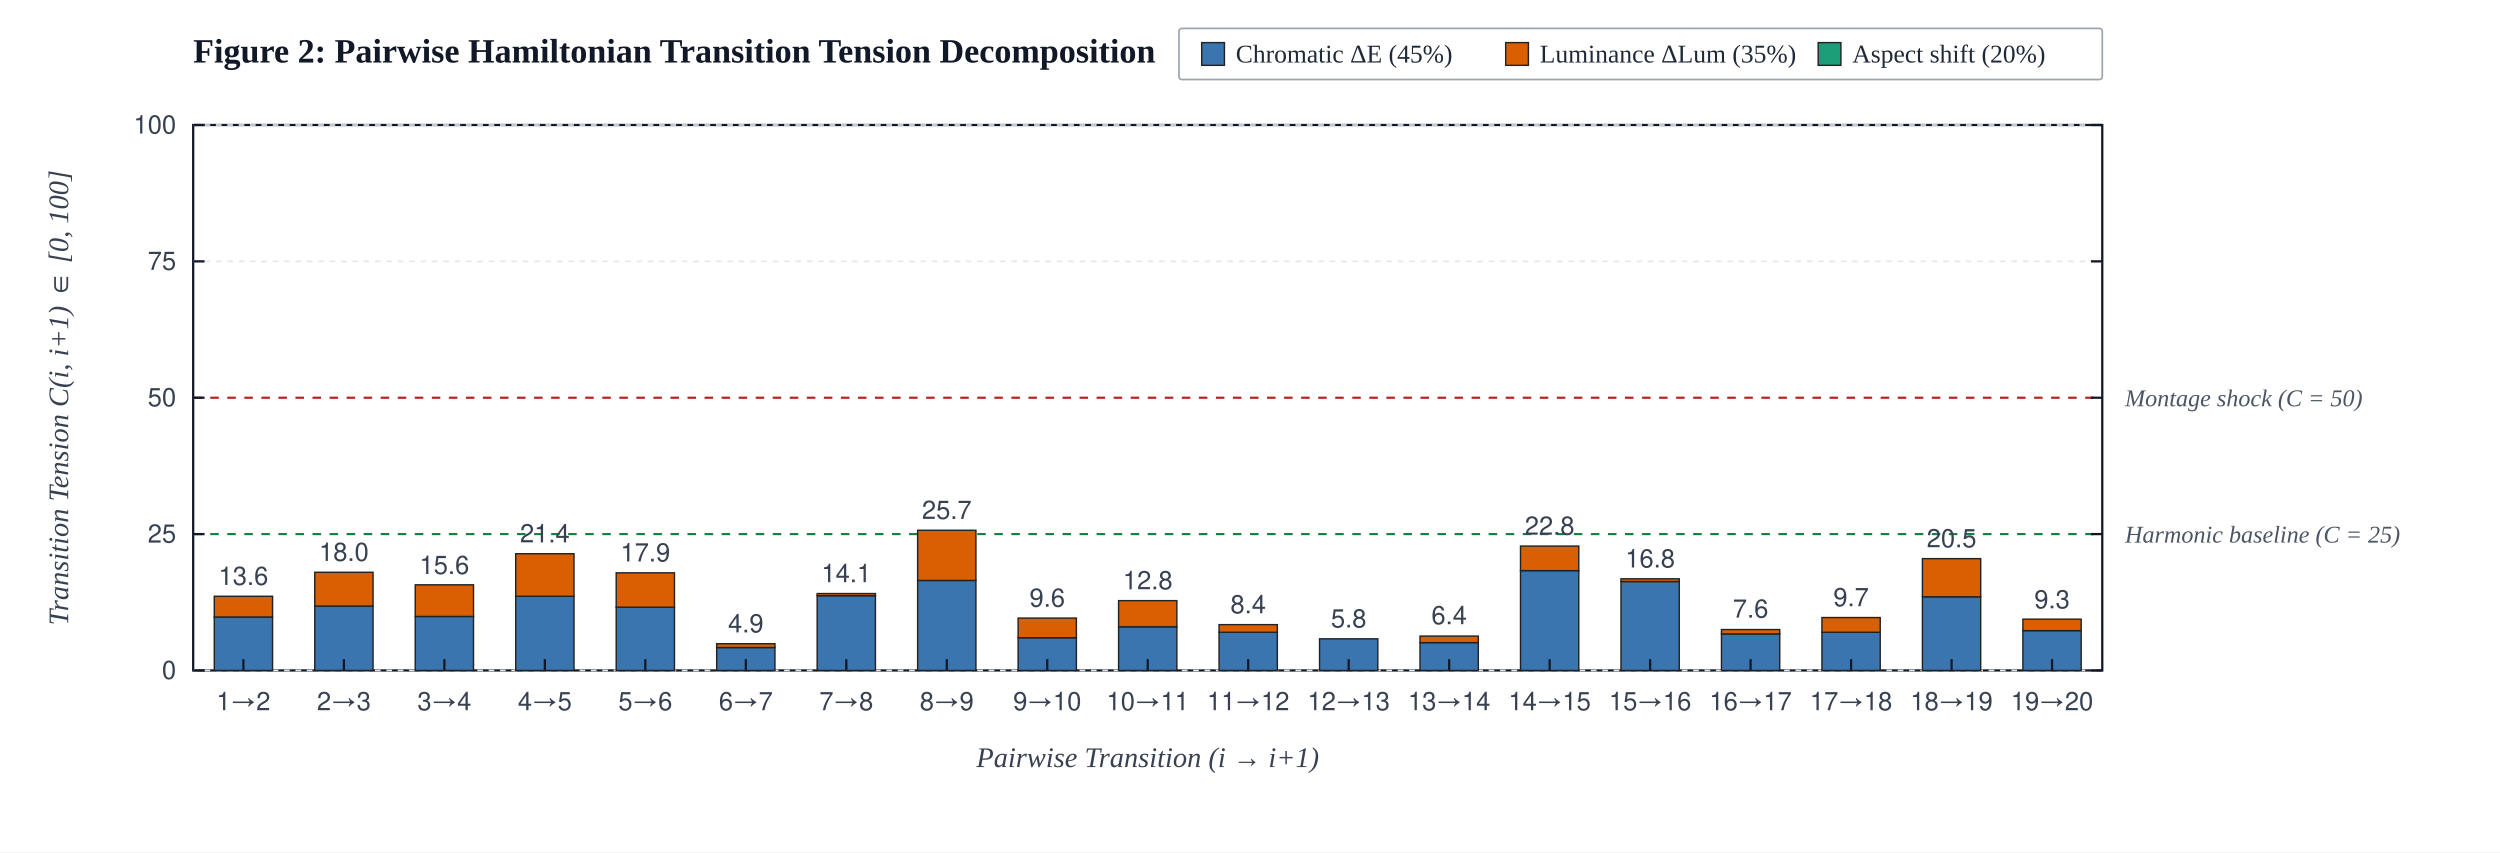
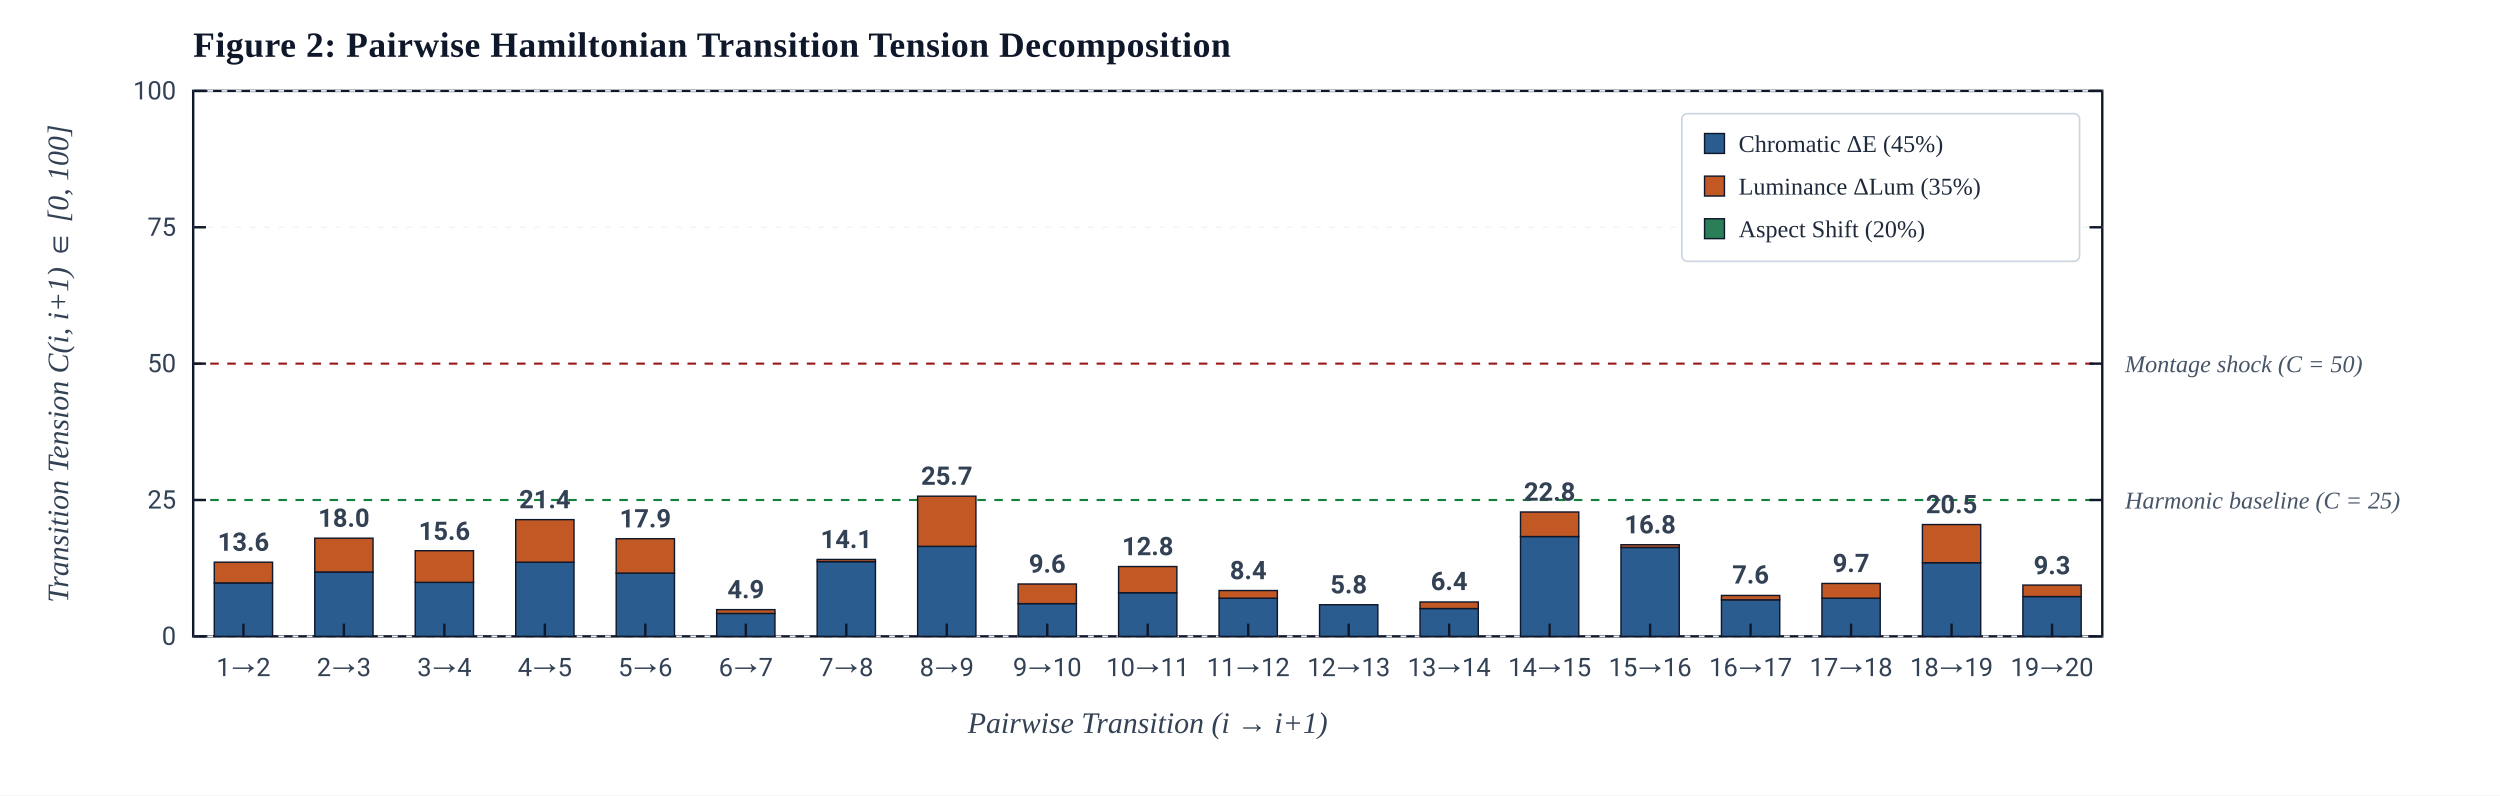
- <svg xmlns="http://www.w3.org/2000/svg" viewBox="0 0 880 300" width="100%" height="100%">
+ <svg xmlns="http://www.w3.org/2000/svg" viewBox="0 0 880 280" width="100%" height="100%">
  <style>
    .paper-bg { fill: #ffffff; }
-     .spine-box { fill: #ffffff; stroke: #111827; stroke-width: 0.8; }
-     .academic-grid { stroke: #e5e7eb; stroke-width: 0.6; stroke-dasharray: 2 2; }
-     .tick-line { stroke: #111827; stroke-width: 0.8; }
-     .fig-heading { fill: #111827; font-family: "Times New Roman", Times, "Nimbus Roman", "DejaVu Serif", serif; font-size: 12px; font-weight: bold; }
-     .axis-title { fill: #374151; font-family: "Times New Roman", Times, "Nimbus Roman", "DejaVu Serif", serif; font-size: 10px; font-style: italic; }
-     .tick-label { fill: #374151; font-family: -apple-system, BlinkMacSystemFont, "Segoe UI", Helvetica, Arial, sans-serif; font-size: 9px; }
-     .threshold-label { fill: #4b5563; font-family: "Times New Roman", Times, "Nimbus Roman", "DejaVu Serif", serif; font-size: 8.5px; font-style: italic; }
-     .legend-text { fill: #1f2937; font-family: "Times New Roman", Times, "Nimbus Roman", "DejaVu Serif", serif; font-size: 9px; }
+     .spine-box { fill: #ffffff; stroke: #0f172a; stroke-width: 0.85; }
+     .academic-grid { stroke: #f1f5f9; stroke-width: 0.6; stroke-dasharray: 2 3; }
+     .tick-line { stroke: #0f172a; stroke-width: 0.85; }
+     .fig-heading { fill: #0f172a; font-family: "Times New Roman", Times, "Nimbus Roman No9 L", "Liberation Serif", serif; font-size: 12.5px; font-weight: bold; letter-spacing: 0.2px; }
+     .axis-title { fill: #334155; font-family: "Times New Roman", Times, "Nimbus Roman No9 L", "Liberation Serif", serif; font-size: 10.5px; font-style: italic; }
+     .tick-label { fill: #334155; font-family: -apple-system, BlinkMacSystemFont, "Segoe UI", Roboto, Helvetica, Arial, sans-serif; font-size: 9px; font-variant-numeric: tabular-nums; }
+     .threshold-label { fill: #475569; font-family: "Times New Roman", Times, "Nimbus Roman No9 L", "Liberation Serif", serif; font-size: 8.5px; font-style: italic; }
+     .legend-text { fill: #1e293b; font-family: "Times New Roman", Times, "Nimbus Roman No9 L", "Liberation Serif", serif; font-size: 8.5px; }
  </style>
-   <rect width="880" height="300" class="paper-bg" />
-   <text x="68" y="22" class="fig-heading">Figure 2: Pairwise Hamiltonian Transition Tension Decomposition</text>
-   <g transform="translate(415, 10)">
-     <rect x="0" y="0" width="325" height="18" fill="#ffffff" stroke="#9ca3af" stroke-width="0.6" rx="1" />
-     <rect x="8" y="5" width="8" height="8" fill="#3b75af" stroke="#222222" stroke-width="0.5" />
-     <text x="20" y="12" class="legend-text">Chromatic ΔE (45%)</text>
-     <rect x="115" y="5" width="8" height="8" fill="#d95f02" stroke="#222222" stroke-width="0.5" />
-     <text x="127" y="12" class="legend-text">Luminance ΔLum (35%)</text>
-     <rect x="225" y="5" width="8" height="8" fill="#1b9e77" stroke="#222222" stroke-width="0.5" />
-     <text x="237" y="12" class="legend-text">Aspect shift (20%)</text>
+   <rect width="880" height="280" class="paper-bg" />
+   <text x="68" y="20" class="fig-heading">Figure 2: Pairwise Hamiltonian Transition Tension Decomposition</text>
+   <rect x="68" y="32" width="672" height="192" class="spine-box" />
+   <text transform="translate(24, 128) rotate(-90)" class="axis-title" text-anchor="middle">Transition Tension C(i, i+1) ∈ [0, 100]</text>
+   <line x1="68" y1="32" x2="740" y2="32" class="academic-grid" />
+   <line x1="68" y1="32" x2="72.5" y2="32" class="tick-line" />
+   <line x1="735.5" y1="32" x2="740" y2="32" class="tick-line" />
+   <text x="62" y="35" class="tick-label" text-anchor="end">100</text>
+   <line x1="68" y1="80" x2="740" y2="80" class="academic-grid" />
+   <line x1="68" y1="80" x2="72.5" y2="80" class="tick-line" />
+   <line x1="735.5" y1="80" x2="740" y2="80" class="tick-line" />
+   <text x="62" y="83" class="tick-label" text-anchor="end">75</text>
+   <line x1="68" y1="128" x2="740" y2="128" stroke="#991b1b" stroke-width="0.75" stroke-dasharray="3 3" />
+   <text x="748" y="131" class="threshold-label" fill="#991b1b" text-anchor="start">Montage shock (C = 50)</text>
+   <line x1="68" y1="128" x2="72.5" y2="128" class="tick-line" />
+   <line x1="735.5" y1="128" x2="740" y2="128" class="tick-line" />
+   <text x="62" y="131" class="tick-label" text-anchor="end">50</text>
+   <line x1="68" y1="176" x2="740" y2="176" stroke="#15803d" stroke-width="0.75" stroke-dasharray="3 3" />
+   <text x="748" y="179" class="threshold-label" fill="#15803d" text-anchor="start">Harmonic baseline (C = 25)</text>
+   <line x1="68" y1="176" x2="72.5" y2="176" class="tick-line" />
+   <line x1="735.5" y1="176" x2="740" y2="176" class="tick-line" />
+   <text x="62" y="179" class="tick-label" text-anchor="end">25</text>
+   <line x1="68" y1="224" x2="740" y2="224" class="academic-grid" />
+   <line x1="68" y1="224" x2="72.5" y2="224" class="tick-line" />
+   <line x1="735.5" y1="224" x2="740" y2="224" class="tick-line" />
+   <text x="62" y="227" class="tick-label" text-anchor="end">0</text>
+   <rect x="75.427" y="205.184" width="20.514" height="18.816" fill="#2b5c8f" stroke="#0f172a" stroke-width="0.5" />
+   <rect x="75.427" y="197.888" width="20.514" height="7.296" fill="#c25925" stroke="#0f172a" stroke-width="0.5" />
+   <text x="85.684" y="193.888" class="tick-label" font-weight="600" text-anchor="middle">13.6</text>
+   <line x1="85.684" y1="219.5" x2="85.684" y2="224" class="tick-line" />
+   <text x="85.684" y="238" class="tick-label" text-anchor="middle">1→2</text>
+   <rect x="110.796" y="201.344" width="20.514" height="22.656" fill="#2b5c8f" stroke="#0f172a" stroke-width="0.5" />
+   <rect x="110.796" y="189.44" width="20.514" height="11.904" fill="#c25925" stroke="#0f172a" stroke-width="0.5" />
+   <text x="121.053" y="185.44" class="tick-label" font-weight="600" text-anchor="middle">18.0</text>
+   <line x1="121.053" y1="219.5" x2="121.053" y2="224" class="tick-line" />
+   <text x="121.053" y="238" class="tick-label" text-anchor="middle">2→3</text>
+   <rect x="146.164" y="204.992" width="20.514" height="19.008" fill="#2b5c8f" stroke="#0f172a" stroke-width="0.5" />
+   <rect x="146.164" y="193.856" width="20.514" height="11.136" fill="#c25925" stroke="#0f172a" stroke-width="0.5" />
+   <text x="156.421" y="190.048" class="tick-label" font-weight="600" text-anchor="middle">15.6</text>
+   <line x1="156.421" y1="219.5" x2="156.421" y2="224" class="tick-line" />
+   <text x="156.421" y="238" class="tick-label" text-anchor="middle">3→4</text>
+   <rect x="181.533" y="197.888" width="20.514" height="26.112" fill="#2b5c8f" stroke="#0f172a" stroke-width="0.5" />
+   <rect x="181.533" y="182.912" width="20.514" height="14.976" fill="#c25925" stroke="#0f172a" stroke-width="0.5" />
+   <text x="191.789" y="178.912" class="tick-label" font-weight="600" text-anchor="middle">21.4</text>
+   <line x1="191.789" y1="219.5" x2="191.789" y2="224" class="tick-line" />
+   <text x="191.789" y="238" class="tick-label" text-anchor="middle">4→5</text>
+   <rect x="216.901" y="201.728" width="20.514" height="22.272" fill="#2b5c8f" stroke="#0f172a" stroke-width="0.5" />
+   <rect x="216.901" y="189.632" width="20.514" height="12.096" fill="#c25925" stroke="#0f172a" stroke-width="0.5" />
+   <text x="227.158" y="185.632" class="tick-label" font-weight="600" text-anchor="middle">17.9</text>
+   <line x1="227.158" y1="219.5" x2="227.158" y2="224" class="tick-line" />
+   <text x="227.158" y="238" class="tick-label" text-anchor="middle">5→6</text>
+   <rect x="252.269" y="215.936" width="20.514" height="8.064" fill="#2b5c8f" stroke="#0f172a" stroke-width="0.5" />
+   <rect x="252.269" y="214.592" width="20.514" height="1.344" fill="#c25925" stroke="#0f172a" stroke-width="0.5" />
+   <text x="262.526" y="210.592" class="tick-label" font-weight="600" text-anchor="middle">4.9</text>
+   <line x1="262.526" y1="219.5" x2="262.526" y2="224" class="tick-line" />
+   <text x="262.526" y="238" class="tick-label" text-anchor="middle">6→7</text>
+   <rect x="287.638" y="197.696" width="20.514" height="26.304" fill="#2b5c8f" stroke="#0f172a" stroke-width="0.5" />
+   <rect x="287.638" y="196.928" width="20.514" height="0.768" fill="#c25925" stroke="#0f172a" stroke-width="0.5" />
+   <text x="297.895" y="192.928" class="tick-label" font-weight="600" text-anchor="middle">14.1</text>
+   <line x1="297.895" y1="219.5" x2="297.895" y2="224" class="tick-line" />
+   <text x="297.895" y="238" class="tick-label" text-anchor="middle">7→8</text>
+   <rect x="323.006" y="192.32" width="20.514" height="31.68" fill="#2b5c8f" stroke="#0f172a" stroke-width="0.5" />
+   <rect x="323.006" y="174.656" width="20.514" height="17.664" fill="#c25925" stroke="#0f172a" stroke-width="0.5" />
+   <text x="333.263" y="170.656" class="tick-label" font-weight="600" text-anchor="middle">25.7</text>
+   <line x1="333.263" y1="219.5" x2="333.263" y2="224" class="tick-line" />
+   <text x="333.263" y="238" class="tick-label" text-anchor="middle">8→9</text>
+   <rect x="358.375" y="212.48" width="20.514" height="11.52" fill="#2b5c8f" stroke="#0f172a" stroke-width="0.5" />
+   <rect x="358.375" y="205.568" width="20.514" height="6.912" fill="#c25925" stroke="#0f172a" stroke-width="0.5" />
+   <text x="368.632" y="201.568" class="tick-label" font-weight="600" text-anchor="middle">9.6</text>
+   <line x1="368.632" y1="219.5" x2="368.632" y2="224" class="tick-line" />
+   <text x="368.632" y="238" class="tick-label" text-anchor="middle">9→10</text>
+   <rect x="393.743" y="208.64" width="20.514" height="15.36" fill="#2b5c8f" stroke="#0f172a" stroke-width="0.5" />
+   <rect x="393.743" y="199.424" width="20.514" height="9.216" fill="#c25925" stroke="#0f172a" stroke-width="0.5" />
+   <text x="404" y="195.424" class="tick-label" font-weight="600" text-anchor="middle">12.8</text>
+   <line x1="404" y1="219.5" x2="404" y2="224" class="tick-line" />
+   <text x="404" y="238" class="tick-label" text-anchor="middle">10→11</text>
+   <rect x="429.112" y="210.56" width="20.514" height="13.44" fill="#2b5c8f" stroke="#0f172a" stroke-width="0.5" />
+   <rect x="429.112" y="207.872" width="20.514" height="2.688" fill="#c25925" stroke="#0f172a" stroke-width="0.5" />
+   <text x="439.368" y="203.872" class="tick-label" font-weight="600" text-anchor="middle">8.4</text>
+   <line x1="439.368" y1="219.5" x2="439.368" y2="224" class="tick-line" />
+   <text x="439.368" y="238" class="tick-label" text-anchor="middle">11→12</text>
+   <rect x="464.48" y="212.864" width="20.514" height="11.136" fill="#2b5c8f" stroke="#0f172a" stroke-width="0.5" />
+   <text x="474.737" y="208.864" class="tick-label" font-weight="600" text-anchor="middle">5.8</text>
+   <line x1="474.737" y1="219.5" x2="474.737" y2="224" class="tick-line" />
+   <text x="474.737" y="238" class="tick-label" text-anchor="middle">12→13</text>
+   <rect x="499.848" y="214.208" width="20.514" height="9.792" fill="#2b5c8f" stroke="#0f172a" stroke-width="0.5" />
+   <rect x="499.848" y="211.904" width="20.514" height="2.304" fill="#c25925" stroke="#0f172a" stroke-width="0.5" />
+   <text x="510.105" y="207.712" class="tick-label" font-weight="600" text-anchor="middle">6.4</text>
+   <line x1="510.105" y1="219.5" x2="510.105" y2="224" class="tick-line" />
+   <text x="510.105" y="238" class="tick-label" text-anchor="middle">13→14</text>
+   <rect x="535.217" y="188.864" width="20.514" height="35.136" fill="#2b5c8f" stroke="#0f172a" stroke-width="0.5" />
+   <rect x="535.217" y="180.224" width="20.514" height="8.64" fill="#c25925" stroke="#0f172a" stroke-width="0.5" />
+   <text x="545.474" y="176.224" class="tick-label" font-weight="600" text-anchor="middle">22.8</text>
+   <line x1="545.474" y1="219.5" x2="545.474" y2="224" class="tick-line" />
+   <text x="545.474" y="238" class="tick-label" text-anchor="middle">14→15</text>
+   <rect x="570.585" y="192.704" width="20.514" height="31.296" fill="#2b5c8f" stroke="#0f172a" stroke-width="0.5" />
+   <rect x="570.585" y="191.744" width="20.514" height="0.96" fill="#c25925" stroke="#0f172a" stroke-width="0.5" />
+   <text x="580.842" y="187.744" class="tick-label" font-weight="600" text-anchor="middle">16.8</text>
+   <line x1="580.842" y1="219.5" x2="580.842" y2="224" class="tick-line" />
+   <text x="580.842" y="238" class="tick-label" text-anchor="middle">15→16</text>
+   <rect x="605.954" y="211.136" width="20.514" height="12.864" fill="#2b5c8f" stroke="#0f172a" stroke-width="0.5" />
+   <rect x="605.954" y="209.6" width="20.514" height="1.536" fill="#c25925" stroke="#0f172a" stroke-width="0.5" />
+   <text x="616.211" y="205.408" class="tick-label" font-weight="600" text-anchor="middle">7.6</text>
+   <line x1="616.211" y1="219.5" x2="616.211" y2="224" class="tick-line" />
+   <text x="616.211" y="238" class="tick-label" text-anchor="middle">16→17</text>
+   <rect x="641.322" y="210.56" width="20.514" height="13.44" fill="#2b5c8f" stroke="#0f172a" stroke-width="0.5" />
+   <rect x="641.322" y="205.376" width="20.514" height="5.184" fill="#c25925" stroke="#0f172a" stroke-width="0.5" />
+   <text x="651.579" y="201.376" class="tick-label" font-weight="600" text-anchor="middle">9.7</text>
+   <line x1="651.579" y1="219.5" x2="651.579" y2="224" class="tick-line" />
+   <text x="651.579" y="238" class="tick-label" text-anchor="middle">17→18</text>
+   <rect x="676.691" y="198.08" width="20.514" height="25.92" fill="#2b5c8f" stroke="#0f172a" stroke-width="0.5" />
+   <rect x="676.691" y="184.64" width="20.514" height="13.44" fill="#c25925" stroke="#0f172a" stroke-width="0.5" />
+   <text x="686.947" y="180.64" class="tick-label" font-weight="600" text-anchor="middle">20.5</text>
+   <line x1="686.947" y1="219.5" x2="686.947" y2="224" class="tick-line" />
+   <text x="686.947" y="238" class="tick-label" text-anchor="middle">18→19</text>
+   <rect x="712.059" y="209.984" width="20.514" height="14.016" fill="#2b5c8f" stroke="#0f172a" stroke-width="0.5" />
+   <rect x="712.059" y="205.952" width="20.514" height="4.032" fill="#c25925" stroke="#0f172a" stroke-width="0.5" />
+   <text x="722.316" y="202.144" class="tick-label" font-weight="600" text-anchor="middle">9.3</text>
+   <line x1="722.316" y1="219.5" x2="722.316" y2="224" class="tick-line" />
+   <text x="722.316" y="238" class="tick-label" text-anchor="middle">19→20</text>
+   <g transform="translate(592, 40)">
+     <rect x="0" y="0" width="140" height="52" fill="#ffffff" fill-opacity="0.92" stroke="#cbd5e1" stroke-width="0.6" rx="2" />
+     <rect x="8" y="7" width="7" height="7" fill="#2b5c8f" stroke="#0f172a" stroke-width="0.5" />
+     <text x="20" y="13.5" class="legend-text">Chromatic ΔE (45%)</text>
+     <rect x="8" y="22" width="7" height="7" fill="#c25925" stroke="#0f172a" stroke-width="0.5" />
+     <text x="20" y="28.5" class="legend-text">Luminance ΔLum (35%)</text>
+     <rect x="8" y="37" width="7" height="7" fill="#2a7e58" stroke="#0f172a" stroke-width="0.5" />
+     <text x="20" y="43.5" class="legend-text">Aspect Shift (20%)</text>
  </g>
-   <rect x="68" y="44" width="672" height="192" class="spine-box" />
-   <text transform="translate(24, 140) rotate(-90)" class="axis-title" text-anchor="middle">Transition Tension C(i, i+1) ∈ [0, 100]</text>
-   <line x1="68" y1="44" x2="740" y2="44" class="academic-grid" />
-   <line x1="68" y1="44" x2="72" y2="44" class="tick-line" />
-   <line x1="736" y1="44" x2="740" y2="44" class="tick-line" />
-   <text x="62" y="47" class="tick-label" text-anchor="end">100</text>
-   <line x1="68" y1="92" x2="740" y2="92" class="academic-grid" />
-   <line x1="68" y1="92" x2="72" y2="92" class="tick-line" />
-   <line x1="736" y1="92" x2="740" y2="92" class="tick-line" />
-   <text x="62" y="95" class="tick-label" text-anchor="end">75</text>
-   <line x1="68" y1="140" x2="740" y2="140" stroke="#b91c1c" stroke-width="0.75" stroke-dasharray="3 3" />
-   <text x="748" y="143" class="threshold-label" fill="#b91c1c" text-anchor="start">Montage shock (C = 50)</text>
-   <line x1="68" y1="140" x2="72" y2="140" class="tick-line" />
-   <line x1="736" y1="140" x2="740" y2="140" class="tick-line" />
-   <text x="62" y="143" class="tick-label" text-anchor="end">50</text>
-   <line x1="68" y1="188" x2="740" y2="188" stroke="#15803d" stroke-width="0.75" stroke-dasharray="3 3" />
-   <text x="748" y="191" class="threshold-label" fill="#15803d" text-anchor="start">Harmonic baseline (C = 25)</text>
-   <line x1="68" y1="188" x2="72" y2="188" class="tick-line" />
-   <line x1="736" y1="188" x2="740" y2="188" class="tick-line" />
-   <text x="62" y="191" class="tick-label" text-anchor="end">25</text>
-   <line x1="68" y1="236" x2="740" y2="236" class="academic-grid" />
-   <line x1="68" y1="236" x2="72" y2="236" class="tick-line" />
-   <line x1="736" y1="236" x2="740" y2="236" class="tick-line" />
-   <text x="62" y="239" class="tick-label" text-anchor="end">0</text>
-   <rect x="75.427" y="217.184" width="20.514" height="18.816" fill="#3b75af" stroke="#222222" stroke-width="0.5" />
-   <rect x="75.427" y="209.888" width="20.514" height="7.296" fill="#d95f02" stroke="#222222" stroke-width="0.5" />
-   <text x="85.684" y="205.888" class="tick-label" text-anchor="middle">13.6</text>
-   <line x1="85.684" y1="232" x2="85.684" y2="236" class="tick-line" />
-   <text x="85.684" y="250" class="tick-label" text-anchor="middle">1→2</text>
-   <rect x="110.796" y="213.344" width="20.514" height="22.656" fill="#3b75af" stroke="#222222" stroke-width="0.5" />
-   <rect x="110.796" y="201.44" width="20.514" height="11.904" fill="#d95f02" stroke="#222222" stroke-width="0.5" />
-   <text x="121.053" y="197.44" class="tick-label" text-anchor="middle">18.0</text>
-   <line x1="121.053" y1="232" x2="121.053" y2="236" class="tick-line" />
-   <text x="121.053" y="250" class="tick-label" text-anchor="middle">2→3</text>
-   <rect x="146.164" y="216.992" width="20.514" height="19.008" fill="#3b75af" stroke="#222222" stroke-width="0.5" />
-   <rect x="146.164" y="205.856" width="20.514" height="11.136" fill="#d95f02" stroke="#222222" stroke-width="0.5" />
-   <text x="156.421" y="202.048" class="tick-label" text-anchor="middle">15.6</text>
-   <line x1="156.421" y1="232" x2="156.421" y2="236" class="tick-line" />
-   <text x="156.421" y="250" class="tick-label" text-anchor="middle">3→4</text>
-   <rect x="181.533" y="209.888" width="20.514" height="26.112" fill="#3b75af" stroke="#222222" stroke-width="0.5" />
-   <rect x="181.533" y="194.912" width="20.514" height="14.976" fill="#d95f02" stroke="#222222" stroke-width="0.5" />
-   <text x="191.789" y="190.912" class="tick-label" text-anchor="middle">21.4</text>
-   <line x1="191.789" y1="232" x2="191.789" y2="236" class="tick-line" />
-   <text x="191.789" y="250" class="tick-label" text-anchor="middle">4→5</text>
-   <rect x="216.901" y="213.728" width="20.514" height="22.272" fill="#3b75af" stroke="#222222" stroke-width="0.5" />
-   <rect x="216.901" y="201.632" width="20.514" height="12.096" fill="#d95f02" stroke="#222222" stroke-width="0.5" />
-   <text x="227.158" y="197.632" class="tick-label" text-anchor="middle">17.9</text>
-   <line x1="227.158" y1="232" x2="227.158" y2="236" class="tick-line" />
-   <text x="227.158" y="250" class="tick-label" text-anchor="middle">5→6</text>
-   <rect x="252.269" y="227.936" width="20.514" height="8.064" fill="#3b75af" stroke="#222222" stroke-width="0.5" />
-   <rect x="252.269" y="226.592" width="20.514" height="1.344" fill="#d95f02" stroke="#222222" stroke-width="0.5" />
-   <text x="262.526" y="222.592" class="tick-label" text-anchor="middle">4.9</text>
-   <line x1="262.526" y1="232" x2="262.526" y2="236" class="tick-line" />
-   <text x="262.526" y="250" class="tick-label" text-anchor="middle">6→7</text>
-   <rect x="287.638" y="209.696" width="20.514" height="26.304" fill="#3b75af" stroke="#222222" stroke-width="0.5" />
-   <rect x="287.638" y="208.928" width="20.514" height="0.768" fill="#d95f02" stroke="#222222" stroke-width="0.5" />
-   <text x="297.895" y="204.928" class="tick-label" text-anchor="middle">14.1</text>
-   <line x1="297.895" y1="232" x2="297.895" y2="236" class="tick-line" />
-   <text x="297.895" y="250" class="tick-label" text-anchor="middle">7→8</text>
-   <rect x="323.006" y="204.32" width="20.514" height="31.68" fill="#3b75af" stroke="#222222" stroke-width="0.5" />
-   <rect x="323.006" y="186.656" width="20.514" height="17.664" fill="#d95f02" stroke="#222222" stroke-width="0.5" />
-   <text x="333.263" y="182.656" class="tick-label" text-anchor="middle">25.7</text>
-   <line x1="333.263" y1="232" x2="333.263" y2="236" class="tick-line" />
-   <text x="333.263" y="250" class="tick-label" text-anchor="middle">8→9</text>
-   <rect x="358.375" y="224.48" width="20.514" height="11.52" fill="#3b75af" stroke="#222222" stroke-width="0.5" />
-   <rect x="358.375" y="217.568" width="20.514" height="6.912" fill="#d95f02" stroke="#222222" stroke-width="0.5" />
-   <text x="368.632" y="213.568" class="tick-label" text-anchor="middle">9.6</text>
-   <line x1="368.632" y1="232" x2="368.632" y2="236" class="tick-line" />
-   <text x="368.632" y="250" class="tick-label" text-anchor="middle">9→10</text>
-   <rect x="393.743" y="220.64" width="20.514" height="15.36" fill="#3b75af" stroke="#222222" stroke-width="0.5" />
-   <rect x="393.743" y="211.424" width="20.514" height="9.216" fill="#d95f02" stroke="#222222" stroke-width="0.5" />
-   <text x="404" y="207.424" class="tick-label" text-anchor="middle">12.8</text>
-   <line x1="404" y1="232" x2="404" y2="236" class="tick-line" />
-   <text x="404" y="250" class="tick-label" text-anchor="middle">10→11</text>
-   <rect x="429.112" y="222.56" width="20.514" height="13.44" fill="#3b75af" stroke="#222222" stroke-width="0.5" />
-   <rect x="429.112" y="219.872" width="20.514" height="2.688" fill="#d95f02" stroke="#222222" stroke-width="0.5" />
-   <text x="439.368" y="215.872" class="tick-label" text-anchor="middle">8.4</text>
-   <line x1="439.368" y1="232" x2="439.368" y2="236" class="tick-line" />
-   <text x="439.368" y="250" class="tick-label" text-anchor="middle">11→12</text>
-   <rect x="464.48" y="224.864" width="20.514" height="11.136" fill="#3b75af" stroke="#222222" stroke-width="0.5" />
-   <text x="474.737" y="220.864" class="tick-label" text-anchor="middle">5.8</text>
-   <line x1="474.737" y1="232" x2="474.737" y2="236" class="tick-line" />
-   <text x="474.737" y="250" class="tick-label" text-anchor="middle">12→13</text>
-   <rect x="499.848" y="226.208" width="20.514" height="9.792" fill="#3b75af" stroke="#222222" stroke-width="0.5" />
-   <rect x="499.848" y="223.904" width="20.514" height="2.304" fill="#d95f02" stroke="#222222" stroke-width="0.5" />
-   <text x="510.105" y="219.712" class="tick-label" text-anchor="middle">6.4</text>
-   <line x1="510.105" y1="232" x2="510.105" y2="236" class="tick-line" />
-   <text x="510.105" y="250" class="tick-label" text-anchor="middle">13→14</text>
-   <rect x="535.217" y="200.864" width="20.514" height="35.136" fill="#3b75af" stroke="#222222" stroke-width="0.5" />
-   <rect x="535.217" y="192.224" width="20.514" height="8.64" fill="#d95f02" stroke="#222222" stroke-width="0.5" />
-   <text x="545.474" y="188.224" class="tick-label" text-anchor="middle">22.8</text>
-   <line x1="545.474" y1="232" x2="545.474" y2="236" class="tick-line" />
-   <text x="545.474" y="250" class="tick-label" text-anchor="middle">14→15</text>
-   <rect x="570.585" y="204.704" width="20.514" height="31.296" fill="#3b75af" stroke="#222222" stroke-width="0.5" />
-   <rect x="570.585" y="203.744" width="20.514" height="0.96" fill="#d95f02" stroke="#222222" stroke-width="0.5" />
-   <text x="580.842" y="199.744" class="tick-label" text-anchor="middle">16.8</text>
-   <line x1="580.842" y1="232" x2="580.842" y2="236" class="tick-line" />
-   <text x="580.842" y="250" class="tick-label" text-anchor="middle">15→16</text>
-   <rect x="605.954" y="223.136" width="20.514" height="12.864" fill="#3b75af" stroke="#222222" stroke-width="0.5" />
-   <rect x="605.954" y="221.6" width="20.514" height="1.536" fill="#d95f02" stroke="#222222" stroke-width="0.5" />
-   <text x="616.211" y="217.408" class="tick-label" text-anchor="middle">7.6</text>
-   <line x1="616.211" y1="232" x2="616.211" y2="236" class="tick-line" />
-   <text x="616.211" y="250" class="tick-label" text-anchor="middle">16→17</text>
-   <rect x="641.322" y="222.56" width="20.514" height="13.44" fill="#3b75af" stroke="#222222" stroke-width="0.5" />
-   <rect x="641.322" y="217.376" width="20.514" height="5.184" fill="#d95f02" stroke="#222222" stroke-width="0.5" />
-   <text x="651.579" y="213.376" class="tick-label" text-anchor="middle">9.7</text>
-   <line x1="651.579" y1="232" x2="651.579" y2="236" class="tick-line" />
-   <text x="651.579" y="250" class="tick-label" text-anchor="middle">17→18</text>
-   <rect x="676.691" y="210.08" width="20.514" height="25.92" fill="#3b75af" stroke="#222222" stroke-width="0.5" />
-   <rect x="676.691" y="196.64" width="20.514" height="13.44" fill="#d95f02" stroke="#222222" stroke-width="0.5" />
-   <text x="686.947" y="192.64" class="tick-label" text-anchor="middle">20.5</text>
-   <line x1="686.947" y1="232" x2="686.947" y2="236" class="tick-line" />
-   <text x="686.947" y="250" class="tick-label" text-anchor="middle">18→19</text>
-   <rect x="712.059" y="221.984" width="20.514" height="14.016" fill="#3b75af" stroke="#222222" stroke-width="0.5" />
-   <rect x="712.059" y="217.952" width="20.514" height="4.032" fill="#d95f02" stroke="#222222" stroke-width="0.5" />
-   <text x="722.316" y="214.144" class="tick-label" text-anchor="middle">9.3</text>
-   <line x1="722.316" y1="232" x2="722.316" y2="236" class="tick-line" />
-   <text x="722.316" y="250" class="tick-label" text-anchor="middle">19→20</text>
-   <text x="404" y="270" class="axis-title" text-anchor="middle">Pairwise Transition (i → i+1)</text>
+   <text x="404" y="258" class="axis-title" text-anchor="middle">Pairwise Transition (i → i+1)</text>
</svg>
